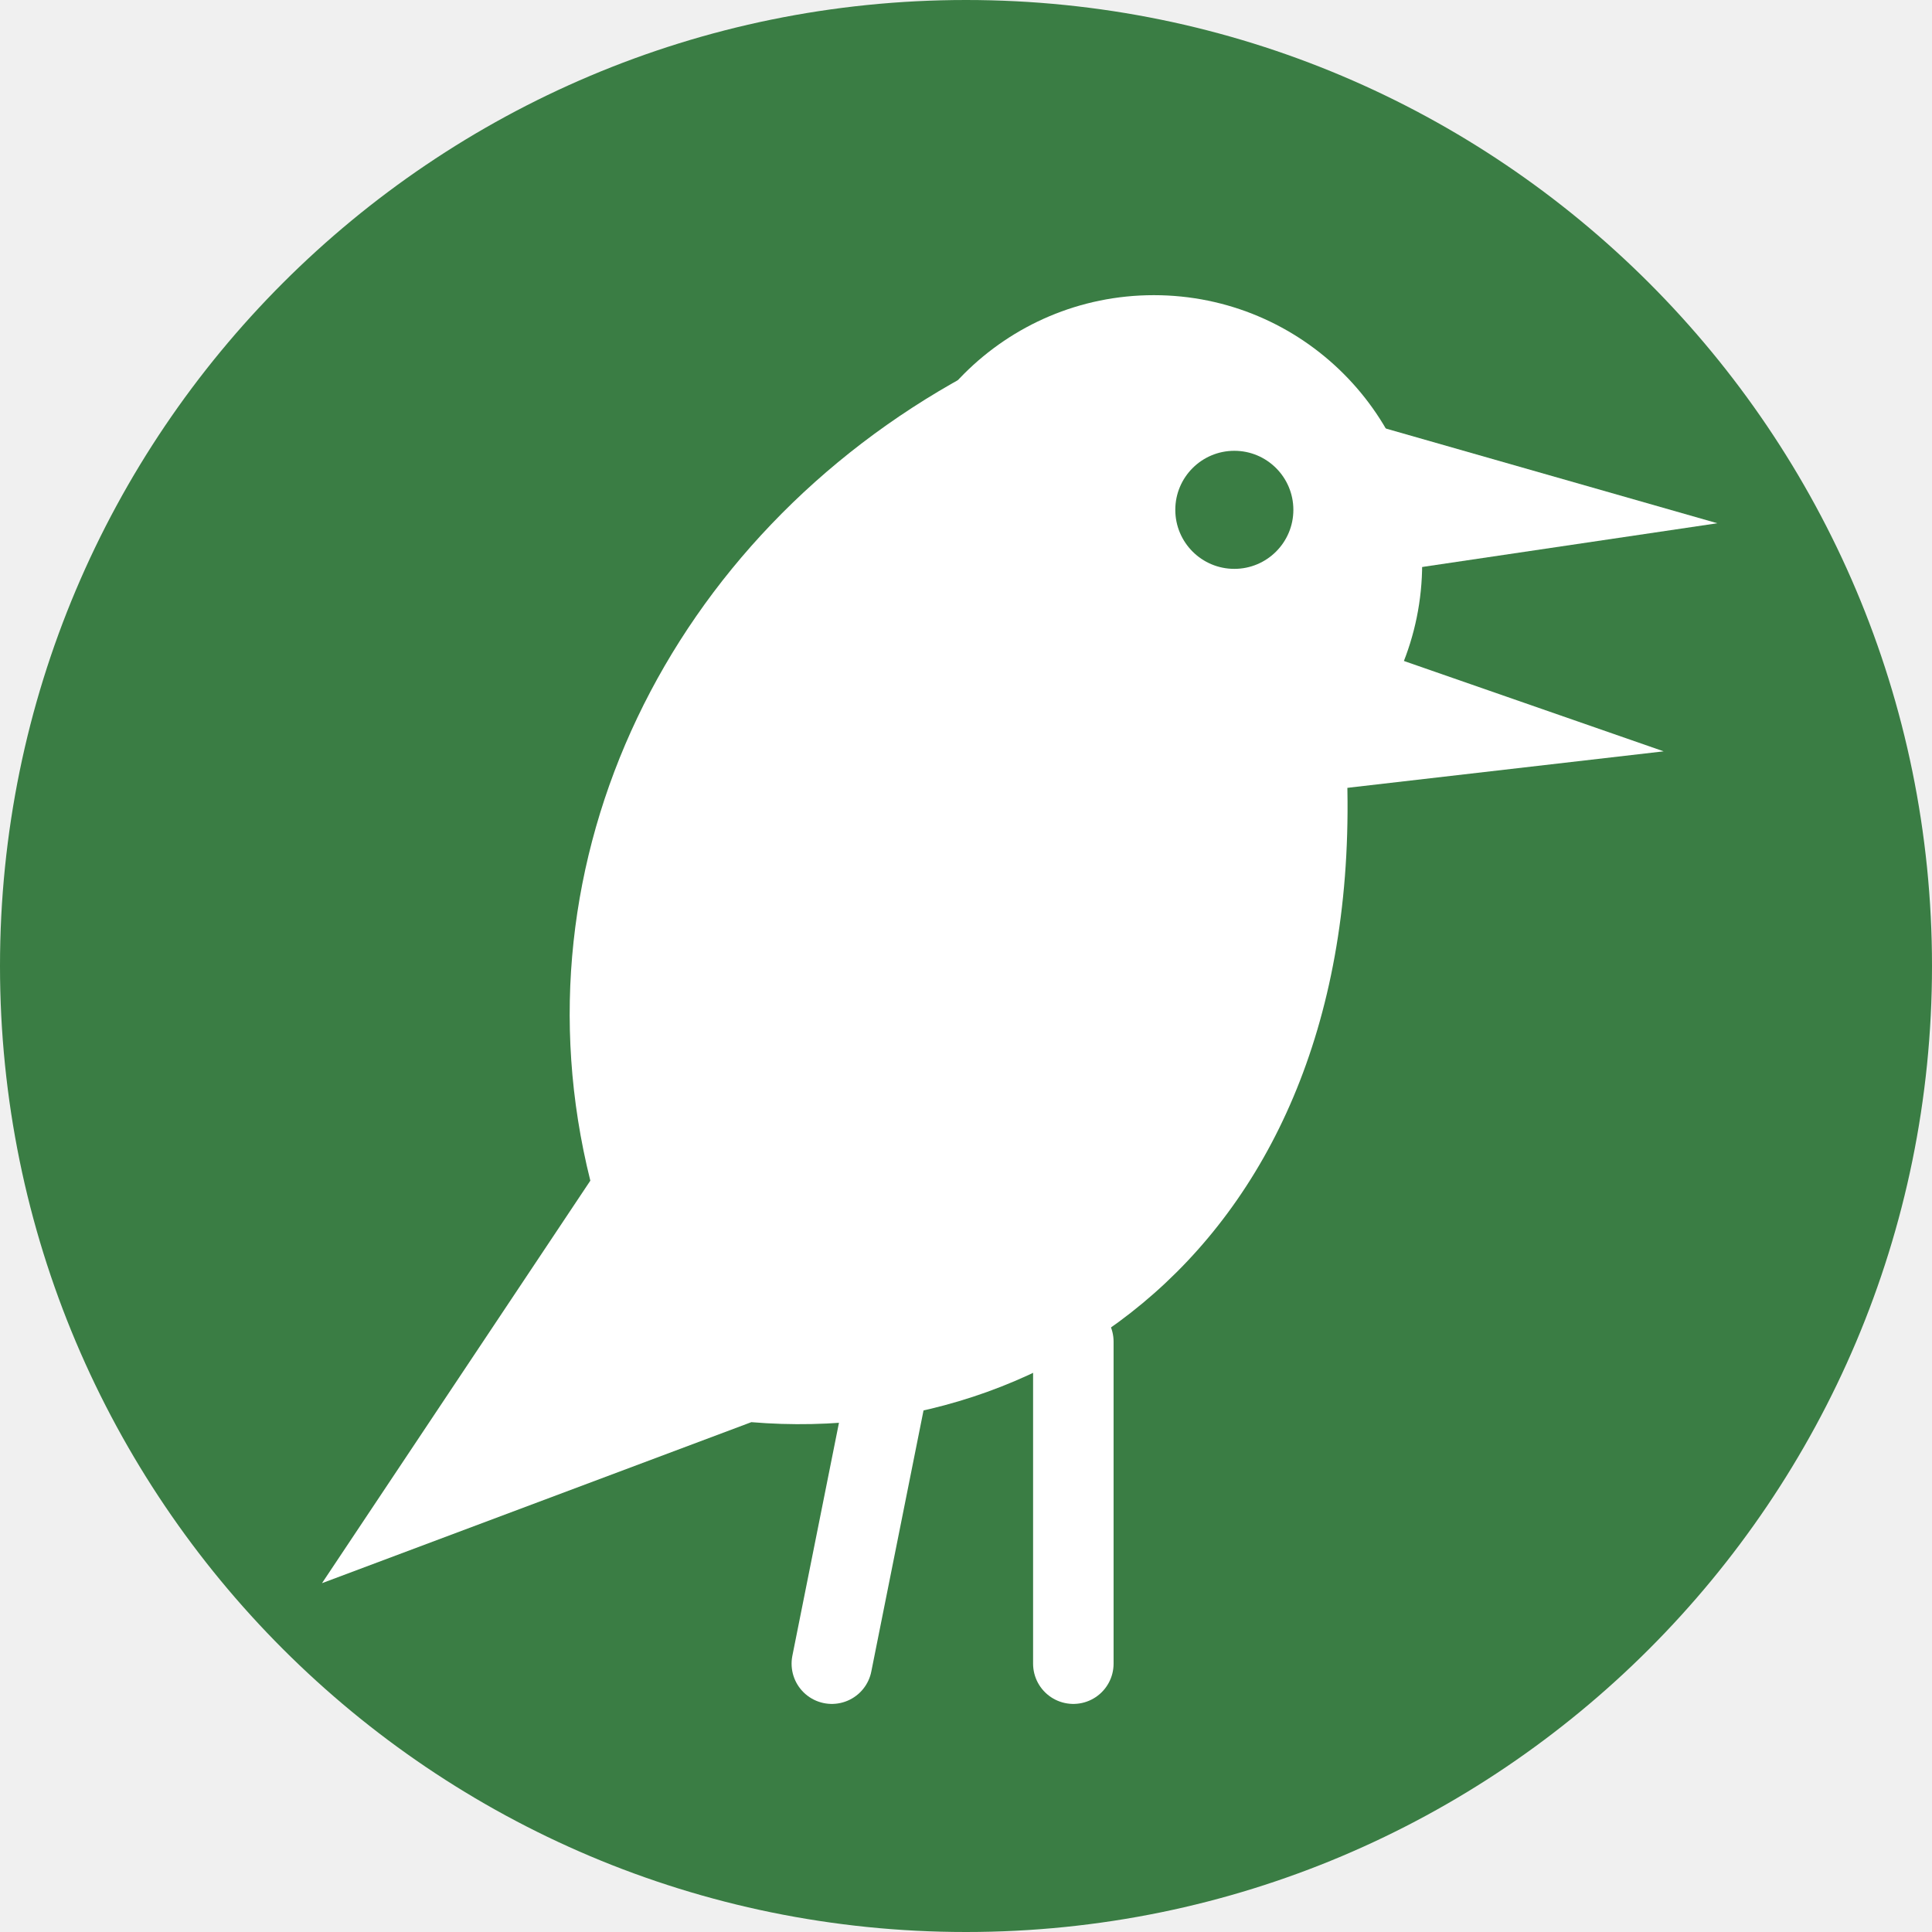
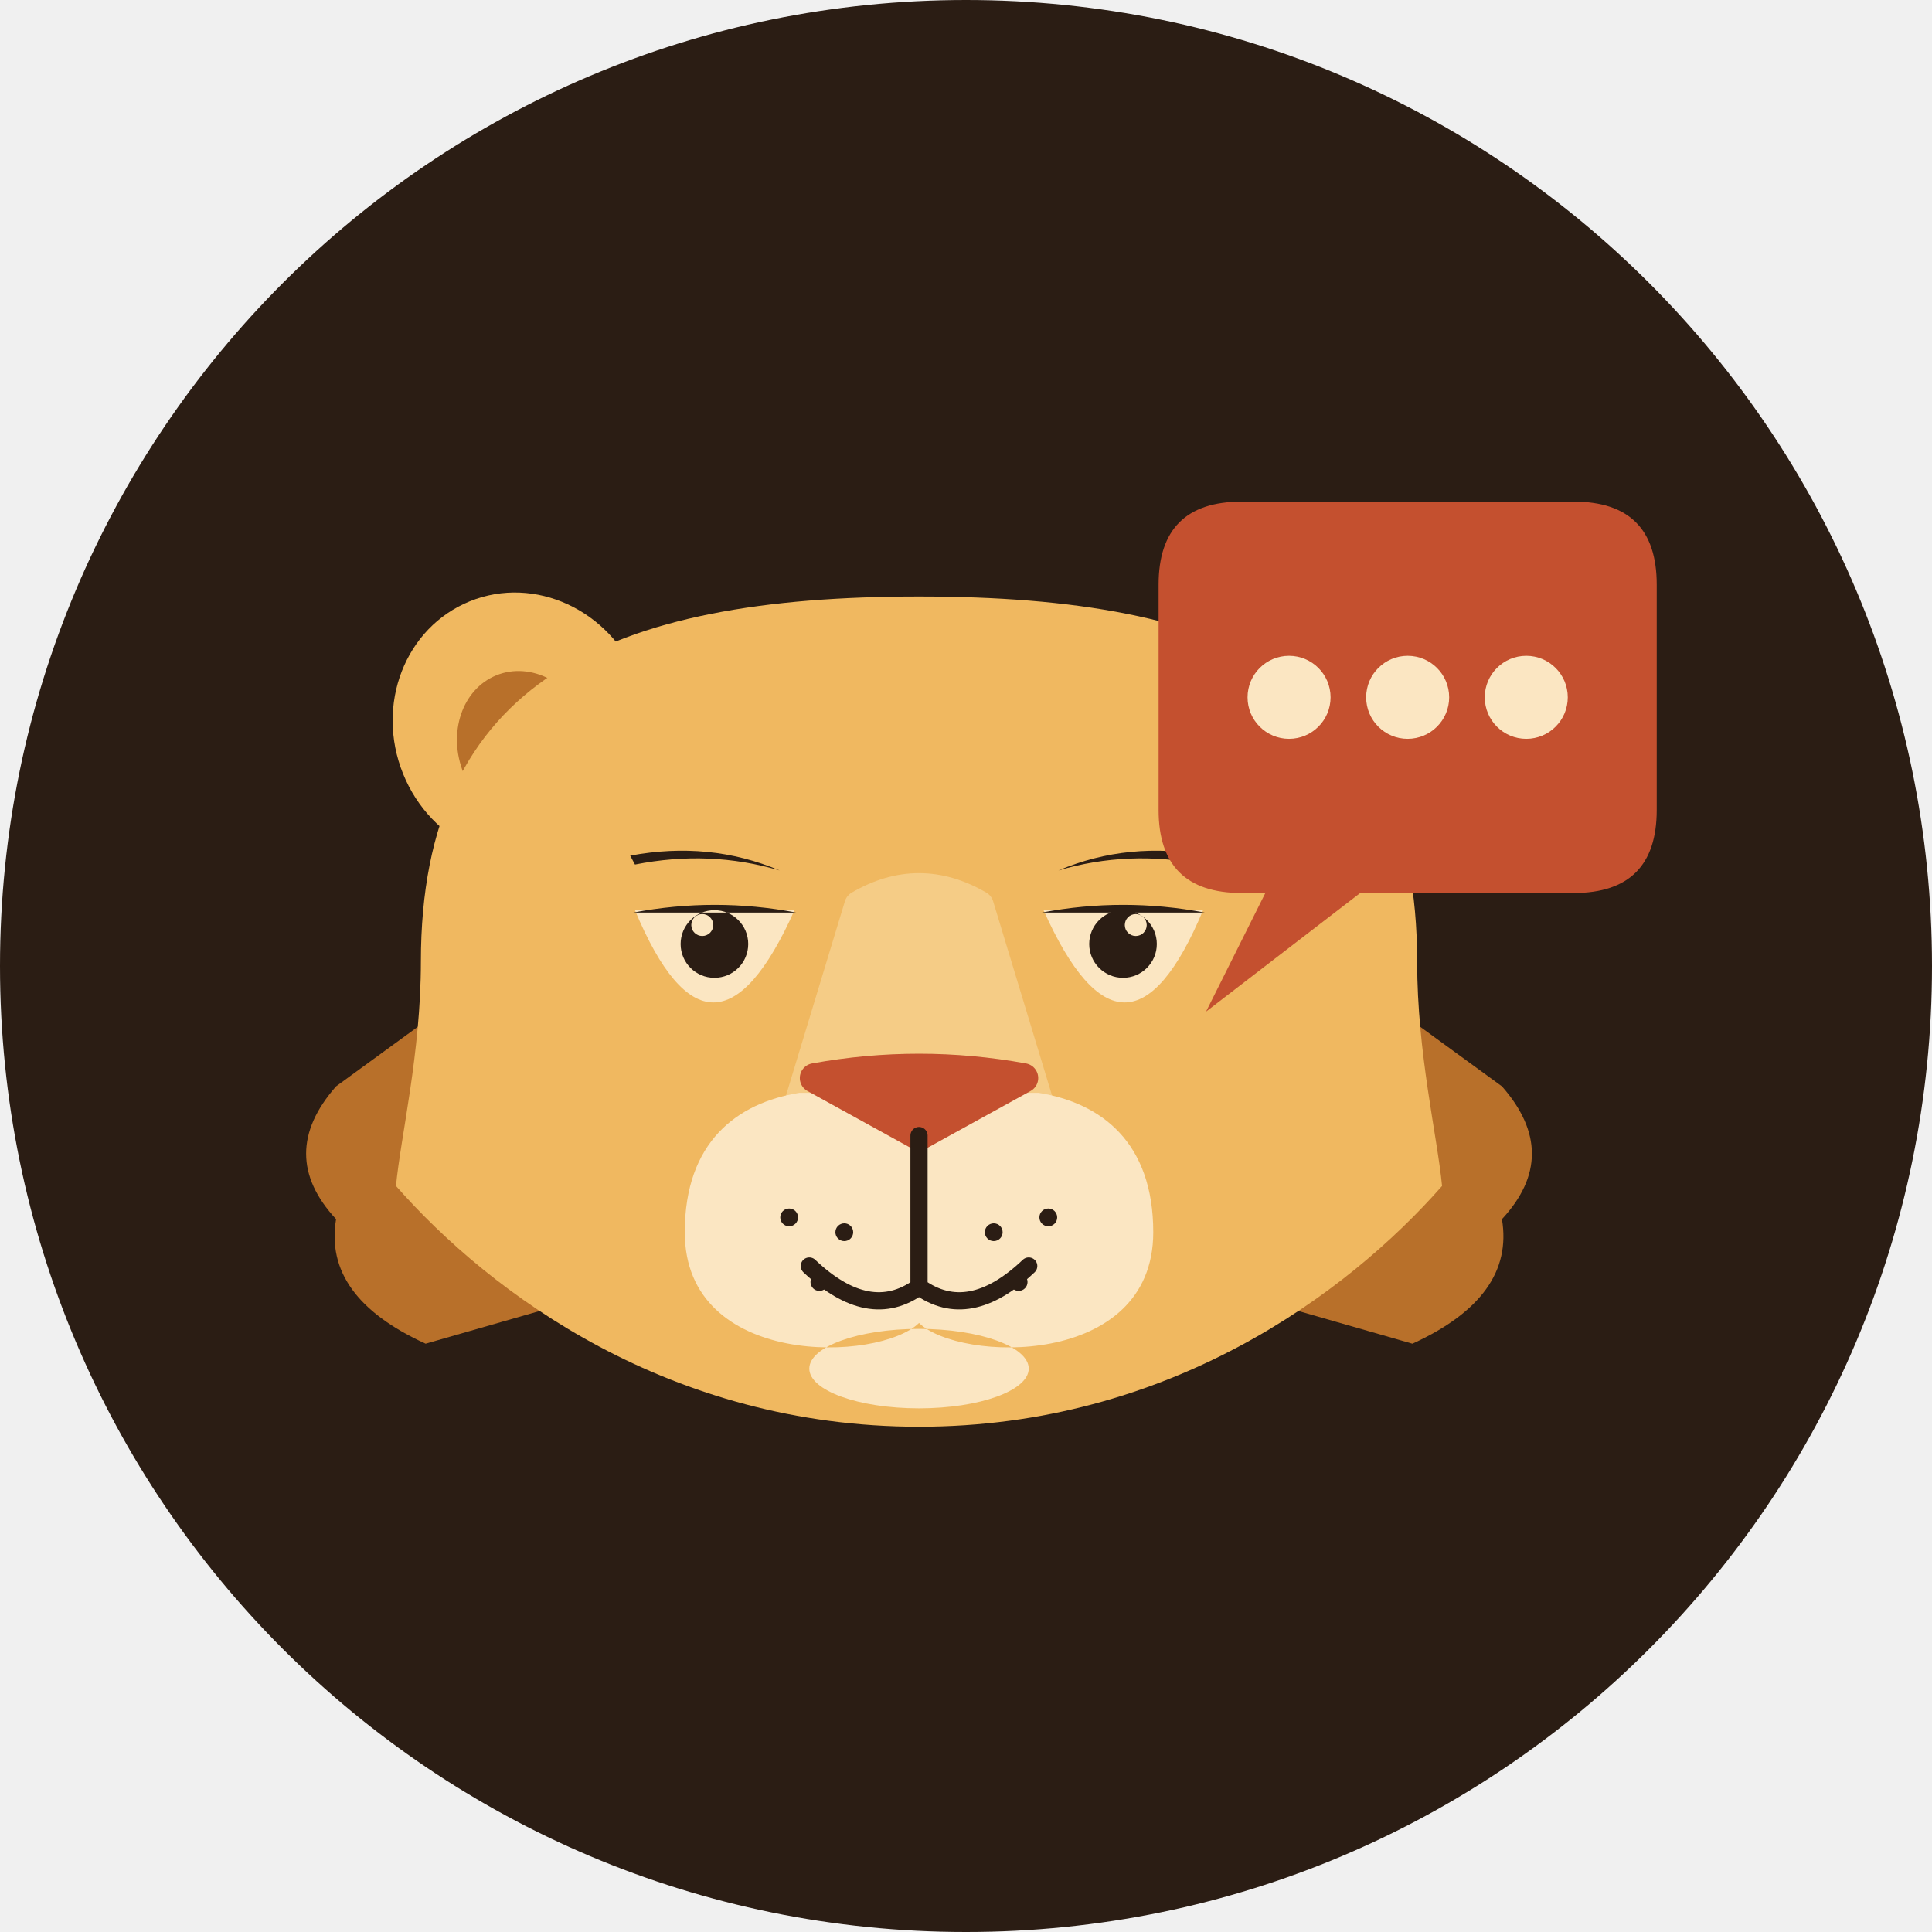
<svg xmlns="http://www.w3.org/2000/svg" viewBox="18 18 72 72" width="108" height="108">
  <clipPath id="launcher">
    <circle cx="54" cy="54" r="36" />
  </clipPath>
  <g clip-path="url(#launcher)">
-     <rect x="0" y="0" width="108" height="108" fill="#3a7d44" />
-     <g fill="#ffffff">
-       <circle cx="61" cy="39" r="10" />
-       <path d="M68,33.5 L82,37.5 L68.5,39.5 Z" />
-       <path d="M68.5,42 L80,46 L67,47.5 Z" />
-       <path d="M54,32 C43,38 37,50 40,62 L30,77 L46,71 C58,72 70,63 68,44 Z" />
+     <rect x="0" y="0" width="108" height="108" fill="#2b1d14" />
+     <g transform="translate(-4.327 21.224) scale(0.221)">
+       <g id="head">
+         <path d="M157.7,168.6 Q147.6,180.1 157.7,191 Q155.5,204.1 172.8,212 L197.2,205 L184.6,149Z M354.3,168.6 Q364.4,180.1 354.3,191 Q356.5,204.1 339.2,212 L314.8,205 L327.4,149Z" fill="#b8702a" />
+         <path d="M164.7,115.1 A24,25.4 -22 1,0 209.3,97.1 A24,25.4 -22 1,0 164.7,115.1Z M302.7,97.1 A24,25.4 22 1,0 347.3,115.1 A24,25.4 22 1,0 302.7,97.1Z" fill="#2b1d14" />
+         <path d="M169,115.9 A21.3,22.7 -22 1,0 208.6,99.9 A21.3,22.7 -22 1,0 169,115.9Z M303.4,99.9 A21.3,22.7 22 1,0 343,115.9 A21.3,22.7 22 1,0 303.4,99.9Z" fill="#f0b860" />
+         <path d="M179.2,115.8 A11.3,13.2 -22 1,0 200.2,107.3 A11.3,13.2 -22 1,0 179.2,115.8Z M311.8,107.3 A11.3,13.2 22 1,0 332.8,115.8 A11.3,13.2 22 1,0 311.8,107.3Z" fill="#b8702a" />
+         <path d="M172,147.6 C172,100 203.9,86 256,86 C308.1,86 340,100 340,147.6 C340,163 343.4,177 344.2,185.4 C328.2,203.6 298,226 256,226 C214,226 183.8,203.6 167.8,185.4 C168.6,177 172,163 172,147.6Z" fill="#f0b860" />
+         <path d="M245.9,138.1 Q256,132.2 266.1,138.1 L276.2,171.4 L235.8,171.4Z" fill="#f5cc86" stroke="#f5cc86" stroke-width="5" stroke-linecap="round" stroke-linejoin="round" />
+         <path d="M235.8,169.7 L276.2,169.7 C286.7,171.4 295.5,178 295.5,193.2 C295.5,216.2 262.7,215.1 256,208.5 C249.3,215.1 216.5,216.2 216.5,193.2 C216.5,178 225.3,171.4 235.8,169.7Z M237.5,216.2 A18.5,6.7 0 1,0 274.5,216.2 A18.5,6.7 0 1,0 237.5,216.2Z" fill="#fbe6c2" />
+       </g>
+       <g id="face">
+         <path d="M235,138.9 L208.1,138.9 Q221.1,170 235,138.9Z M277,138.9 L303.9,138.9 Q290.9,170 277,138.9Z" fill="#fbe6c2" />
+         <path d="M235.3,139.3 L207.8,139.3 Q221.6,136.7 235.3,139.3Z M215.8,144.6 a5.7,5.7 0 1,0 11.4,0 a5.7,5.7 0 1,0 -11.4,0Z M232.5,132.2 Q220.7,127.2 207.3,129.7 L208.1,131.2 Q220.7,128.7 232.5,132.2Z M276.7,139.3 L304.2,139.3 Q290.4,136.7 276.7,139.3Z M284.7,144.6 a5.7,5.7 0 1,0 11.4,0 a5.7,5.7 0 1,0 -11.4,0Z M279.5,132.2 Q291.3,127.2 304.7,129.7 L303.9,131.2 Q291.3,128.7 279.5,132.2Z M241.9,193.2 a1.5,1.5 0 1,0 3,0 a1.5,1.5 0 1,0 -3,0Z M232.6,190.7 a1.5,1.5 0 1,0 3,0 a1.5,1.5 0 1,0 -3,0Z M237.7,201.6 a1.5,1.5 0 1,0 3,0 a1.5,1.5 0 1,0 -3,0Z M267.1,193.2 a1.5,1.5 0 1,0 3,0 a1.5,1.5 0 1,0 -3,0Z M276.3,190.7 a1.5,1.5 0 1,0 3,0 a1.5,1.5 0 1,0 -3,0Z M271.3,201.6 a1.5,1.5 0 1,0 3,0 a1.5,1.5 0 1,0 -3,0Z" fill="#2b1d14" />
+         <path d="M217.6,141.4 a1.8,1.8 0 1,0 3.7,0 a1.8,1.8 0 1,0 -3.7,0Z M290.7,141.4 a1.8,1.8 0 1,0 3.7,0 a1.8,1.8 0 1,0 -3.7,0Z" fill="#fbe6c2" />
+         <path d="M238.4,167.2 Q256,164 273.6,167.2 L256,176.9Z" fill="#c4502f" stroke="#c4502f" stroke-width="5" stroke-linejoin="round" />
+         <path d="M256,176.9 L256,202.4 M237.5,198.9 Q247.6,208.5 256,202.4 Q264.4,208.5 274.5,198.9" fill="none" stroke="#2b1d14" stroke-width="2.9" stroke-linecap="round" stroke-linejoin="round" />
+       </g>
+       <g transform="translate(-70 18)">
+         <g id="sign-loquax">
+           <path d="M366.4,66 Q366.4,52 380.4,52 L436.4,52 Q450.4,52 450.4,66 L450.4,104 Q450.4,118 436.4,118 L400.4,118 L374.4,138 L384.4,118 L380.4,118 Q366.4,118 366.4,104Z" fill="#c4502f" />
+           <path d="M381.4,85 a7,7 0 1,0 14,0 a7,7 0 1,0 -14,0Z M401.4,85 a7,7 0 1,0 14,0 a7,7 0 1,0 -14,0Z M421.4,85 a7,7 0 1,0 14,0 a7,7 0 1,0 -14,0Z" fill="#fbe6c2" />
+         </g>
+       </g>
    </g>
-     <path d="M51,70 L49,80 M58,68 L58,80" stroke="#ffffff" stroke-width="3" stroke-linecap="round" fill="none" />
-     <circle cx="64" cy="37" r="2.2" fill="#3a7d44" />
  </g>
</svg>
